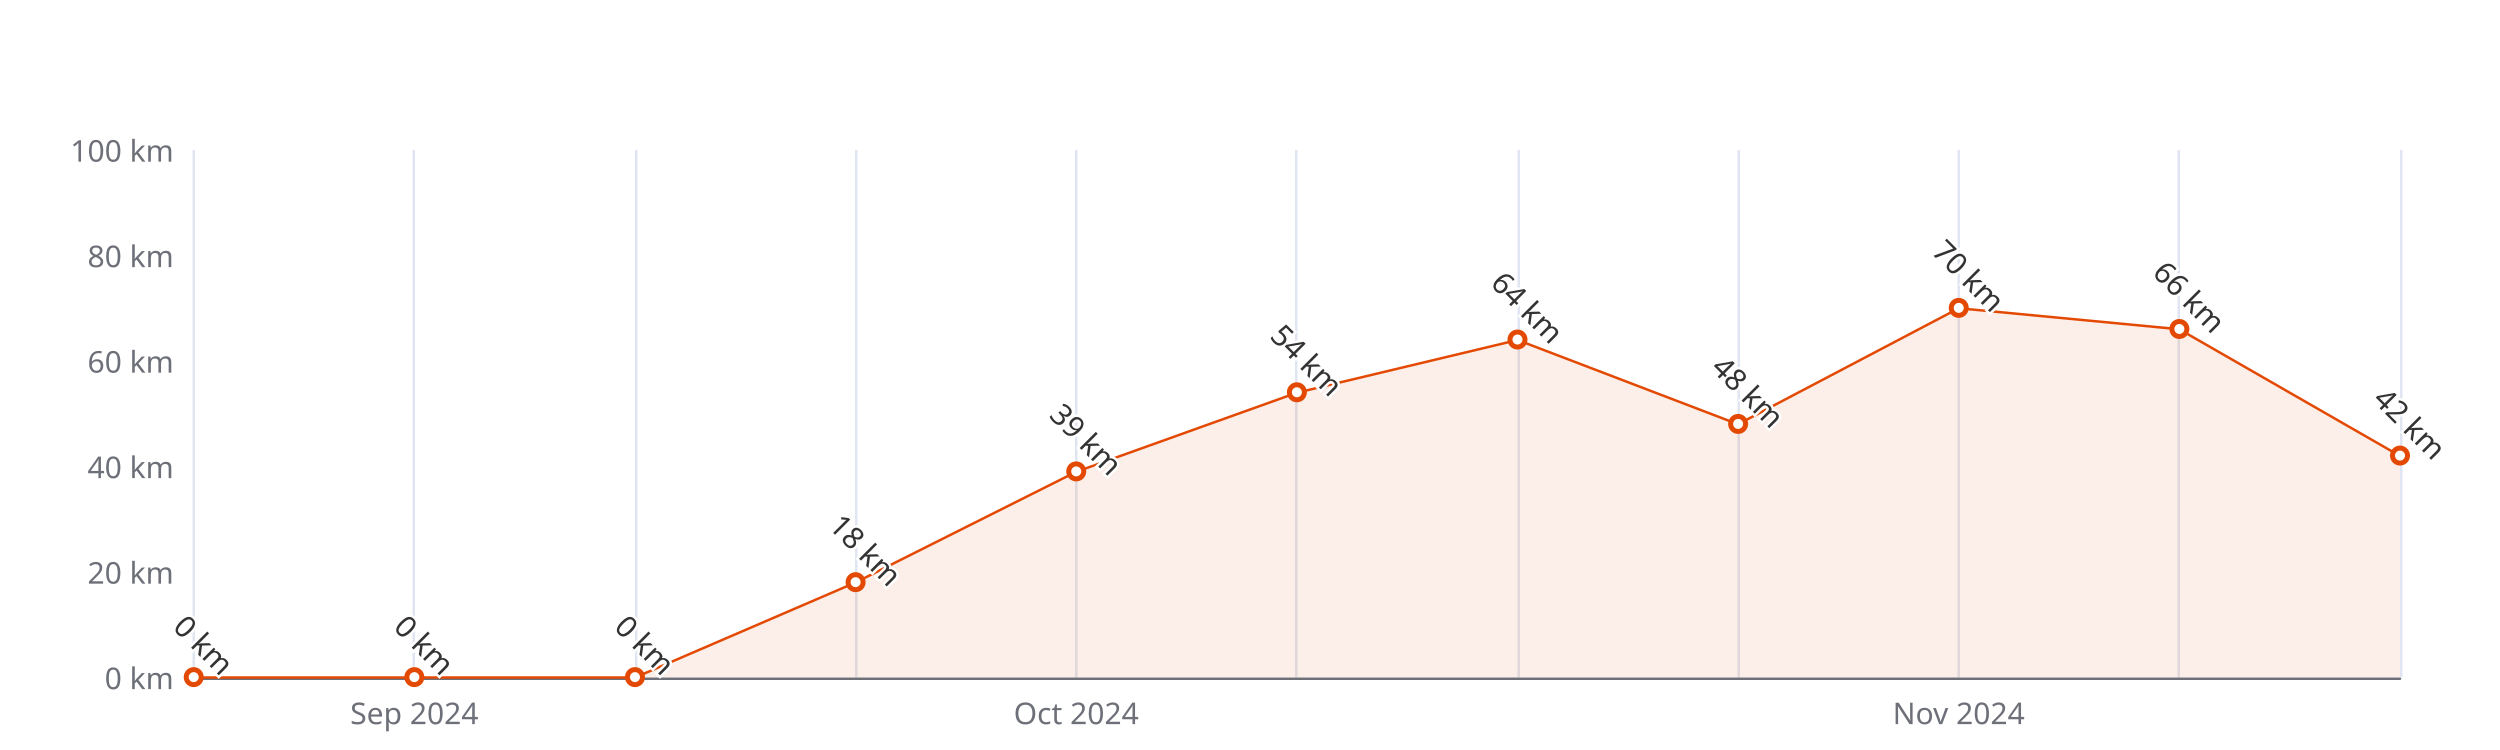
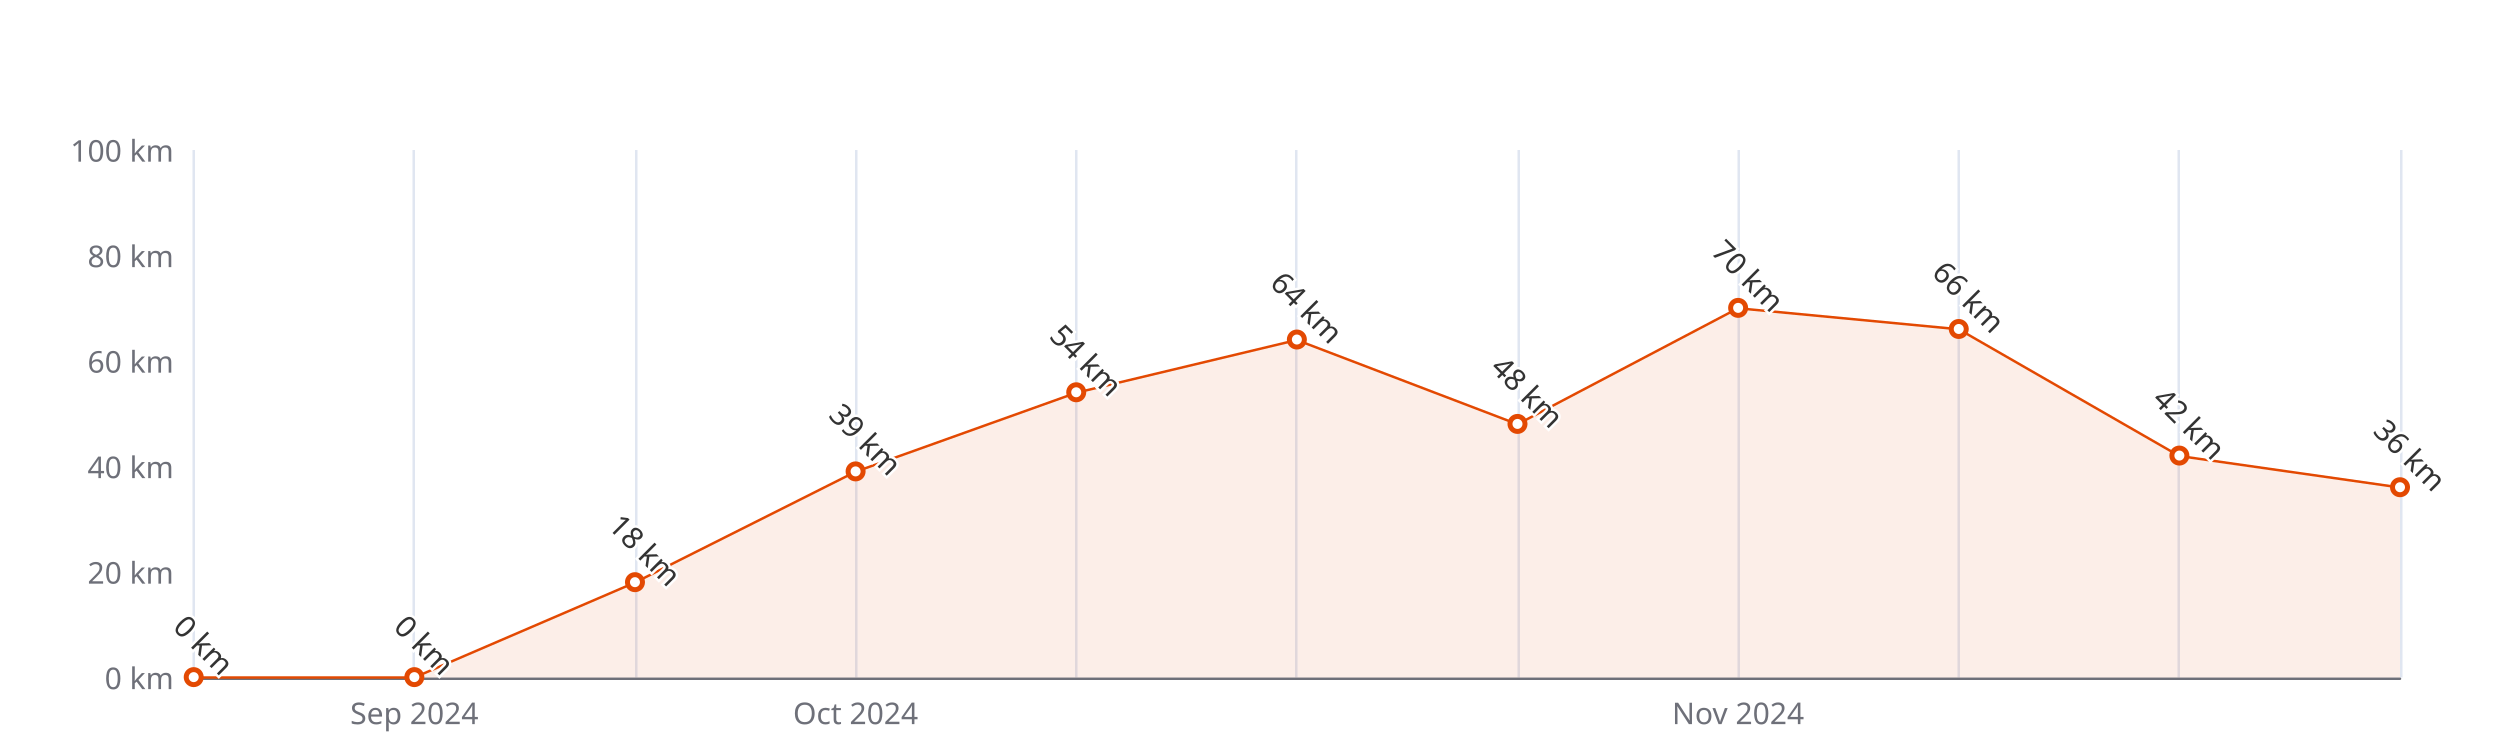
<svg xmlns="http://www.w3.org/2000/svg" width="1000" height="300" version="1.1" baseProfile="full" viewBox="0 0 1000 300">
  <rect width="1000" height="300" x="0" y="0" id="0" fill="#ffffff" />
  <path d="M77.5 60L77.5 271" fill="none" stroke="#E0E6F1" />
  <path d="M165.5 60L165.5 271" fill="none" stroke="#E0E6F1" />
  <path d="M254.5 60L254.5 271" fill="none" stroke="#E0E6F1" />
  <path d="M342.5 60L342.5 271" fill="none" stroke="#E0E6F1" />
  <path d="M430.5 60L430.5 271" fill="none" stroke="#E0E6F1" />
  <path d="M518.5 60L518.5 271" fill="none" stroke="#E0E6F1" />
  <path d="M607.5 60L607.5 271" fill="none" stroke="#E0E6F1" />
  <path d="M695.5 60L695.5 271" fill="none" stroke="#E0E6F1" />
  <path d="M783.5 60L783.5 271" fill="none" stroke="#E0E6F1" />
  <path d="M871.5 60L871.5 271" fill="none" stroke="#E0E6F1" />
  <path d="M960.5 60L960.5 271" fill="none" stroke="#E0E6F1" />
  <path d="M77.5 271.5L960 271.5" fill="none" stroke="#6E7079" stroke-linecap="round" />
  <text dominant-baseline="central" text-anchor="end" style="font-size:12px;font-family:sans-serif;" xml:space="preserve" transform="translate(69.48 271)" fill="#6E7079">0 km</text>
  <text dominant-baseline="central" text-anchor="end" style="font-size:12px;font-family:sans-serif;" xml:space="preserve" transform="translate(69.48 228.8)" fill="#6E7079">20 km</text>
  <text dominant-baseline="central" text-anchor="end" style="font-size:12px;font-family:sans-serif;" xml:space="preserve" transform="translate(69.48 186.6)" fill="#6E7079">40 km</text>
  <text dominant-baseline="central" text-anchor="end" style="font-size:12px;font-family:sans-serif;" xml:space="preserve" transform="translate(69.48 144.4)" fill="#6E7079">60 km</text>
  <text dominant-baseline="central" text-anchor="end" style="font-size:12px;font-family:sans-serif;" xml:space="preserve" transform="translate(69.48 102.2)" fill="#6E7079">80 km</text>
  <text dominant-baseline="central" text-anchor="end" style="font-size:12px;font-family:sans-serif;" xml:space="preserve" transform="translate(69.48 60)" fill="#6E7079">100 km</text>
  <text dominant-baseline="central" text-anchor="middle" style="font-size:12px;font-family:sans-serif;" xml:space="preserve" y="6" transform="translate(165.732 279)" fill="#6E7079">Sep 2024</text>
-   <text dominant-baseline="central" text-anchor="middle" style="font-size:12px;font-family:sans-serif;" xml:space="preserve" y="6" transform="translate(430.488 279)" fill="#6E7079">Oct 2024</text>
-   <text dominant-baseline="central" text-anchor="middle" style="font-size:12px;font-family:sans-serif;" xml:space="preserve" y="6" transform="translate(783.496 279)" fill="#6E7079">Nov 2024</text>
+   <text dominant-baseline="central" text-anchor="middle" style="font-size:12px;font-family:sans-serif;" xml:space="preserve" y="6" transform="translate(342.236 279)" fill="#6E7079">Oct 2024</text>
+   <text dominant-baseline="central" text-anchor="middle" style="font-size:12px;font-family:sans-serif;" xml:space="preserve" y="6" transform="translate(695.244 279)" fill="#6E7079">Nov 2024</text>
  <g clip-path="url(#zr5-c0)">
-     <path d="M77.5 271L165.7 271L254 271L342.2 233L430.5 188.7L518.7 157.1L607 136L695.2 169.7L783.5 123.3L871.7 131.7L960 182.4L960 271L871.7 271L783.5 271L695.2 271L607 271L518.7 271L430.5 271L342.2 271L254 271L165.7 271L77.5 271Z" fill="rgb(227,73,2)" fill-opacity="0.09" />
-     <path d="M77.5 271L165.7 271L254 271L342.2 233L430.5 188.7L518.7 157.1L607 136L695.2 169.7L783.5 123.3L871.7 131.7L960 182.4" fill="none" stroke="#E34902" stroke-linejoin="bevel" />
+     <path d="M77.5 271L165.7 271L254 233L342.2 188.7L430.5 157.1L518.7 136L607 169.7L695.2 123.3L783.5 131.7L871.7 182.4L960 195L960 271L871.7 271L783.5 271L695.2 271L607 271L518.7 271L430.5 271L342.2 271L254 271L165.7 271L77.5 271Z" fill="rgb(227,73,2)" fill-opacity="0.09" />
+     <path d="M77.5 271L165.7 271L254 233L342.2 188.7L430.5 157.1L518.7 136L607 169.7L695.2 123.3L783.5 131.7L871.7 182.4L960 195" fill="none" stroke="#E34902" stroke-linejoin="bevel" />
  </g>
  <path d="M1 0A1 1 0 1 1 1 -0.1A1 1 0 0 1 1 0" transform="matrix(3,0,0,3,77.48,271)" fill="#fff" stroke="#E34902" stroke-width="0.667" />
  <path d="M1 0A1 1 0 1 1 1 -0.1A1 1 0 0 1 1 0" transform="matrix(3,0,0,3,165.732,271)" fill="#fff" stroke="#E34902" stroke-width="0.667" />
-   <path d="M1 0A1 1 0 1 1 1 -0.1A1 1 0 0 1 1 0" transform="matrix(3,0,0,3,253.984,271)" fill="#fff" stroke="#E34902" stroke-width="0.667" />
-   <path d="M1 0A1 1 0 1 1 1 -0.1A1 1 0 0 1 1 0" transform="matrix(3,0,0,3,342.236,233.02)" fill="#fff" stroke="#E34902" stroke-width="0.667" />
-   <path d="M1 0A1 1 0 1 1 1 -0.1A1 1 0 0 1 1 0" transform="matrix(3,0,0,3,430.488,188.71)" fill="#fff" stroke="#E34902" stroke-width="0.667" />
-   <path d="M1 0A1 1 0 1 1 1 -0.1A1 1 0 0 1 1 0" transform="matrix(3,0,0,3,518.74,157.06)" fill="#fff" stroke="#E34902" stroke-width="0.667" />
-   <path d="M1 0A1 1 0 1 1 1 -0.1A1 1 0 0 1 1 0" transform="matrix(3,0,0,3,606.992,135.96)" fill="#fff" stroke="#E34902" stroke-width="0.667" />
-   <path d="M1 0A1 1 0 1 1 1 -0.1A1 1 0 0 1 1 0" transform="matrix(3,0,0,3,695.244,169.72)" fill="#fff" stroke="#E34902" stroke-width="0.667" />
-   <path d="M1 0A1 1 0 1 1 1 -0.1A1 1 0 0 1 1 0" transform="matrix(3,0,0,3,783.496,123.3)" fill="#fff" stroke="#E34902" stroke-width="0.667" />
-   <path d="M1 0A1 1 0 1 1 1 -0.1A1 1 0 0 1 1 0" transform="matrix(3,0,0,3,871.748,131.74)" fill="#fff" stroke="#E34902" stroke-width="0.667" />
-   <path d="M1 0A1 1 0 1 1 1 -0.1A1 1 0 0 1 1 0" transform="matrix(3,0,0,3,960,182.38)" fill="#fff" stroke="#E34902" stroke-width="0.667" />
+   <path d="M1 0A1 1 0 1 1 1 -0.1A1 1 0 0 1 1 0" transform="matrix(3,0,0,3,253.984,233.02)" fill="#fff" stroke="#E34902" stroke-width="0.667" />
+   <path d="M1 0A1 1 0 1 1 1 -0.1A1 1 0 0 1 1 0" transform="matrix(3,0,0,3,342.236,188.71)" fill="#fff" stroke="#E34902" stroke-width="0.667" />
+   <path d="M1 0A1 1 0 1 1 1 -0.1A1 1 0 0 1 1 0" transform="matrix(3,0,0,3,430.488,157.06)" fill="#fff" stroke="#E34902" stroke-width="0.667" />
+   <path d="M1 0A1 1 0 1 1 1 -0.1A1 1 0 0 1 1 0" transform="matrix(3,0,0,3,518.74,135.96)" fill="#fff" stroke="#E34902" stroke-width="0.667" />
+   <path d="M1 0A1 1 0 1 1 1 -0.1A1 1 0 0 1 1 0" transform="matrix(3,0,0,3,606.992,169.72)" fill="#fff" stroke="#E34902" stroke-width="0.667" />
+   <path d="M1 0A1 1 0 1 1 1 -0.1A1 1 0 0 1 1 0" transform="matrix(3,0,0,3,695.244,123.3)" fill="#fff" stroke="#E34902" stroke-width="0.667" />
+   <path d="M1 0A1 1 0 1 1 1 -0.1A1 1 0 0 1 1 0" transform="matrix(3,0,0,3,783.496,131.74)" fill="#fff" stroke="#E34902" stroke-width="0.667" />
+   <path d="M1 0A1 1 0 1 1 1 -0.1A1 1 0 0 1 1 0" transform="matrix(3,0,0,3,871.748,182.38)" fill="#fff" stroke="#E34902" stroke-width="0.667" />
+   <path d="M1 0A1 1 0 1 1 1 -0.1A1 1 0 0 1 1 0" transform="matrix(3,0,0,3,960,195.04)" fill="#fff" stroke="#E34902" stroke-width="0.667" />
  <text dominant-baseline="central" text-anchor="middle" style="font-size:12px;font-family:sans-serif;" xml:space="preserve" y="-6" transform="matrix(0.707,0.707,-0.707,0.707,77.48,262)" fill="#333" stroke="rgb(255,255,255)" stroke-width="2" paint-order="stroke" stroke-miterlimit="2">0 km</text>
  <text dominant-baseline="central" text-anchor="middle" style="font-size:12px;font-family:sans-serif;" xml:space="preserve" y="-6" transform="matrix(0.707,0.707,-0.707,0.707,165.732,262)" fill="#333" stroke="rgb(255,255,255)" stroke-width="2" paint-order="stroke" stroke-miterlimit="2">0 km</text>
-   <text dominant-baseline="central" text-anchor="middle" style="font-size:12px;font-family:sans-serif;" xml:space="preserve" y="-6" transform="matrix(0.707,0.707,-0.707,0.707,253.984,262)" fill="#333" stroke="rgb(255,255,255)" stroke-width="2" paint-order="stroke" stroke-miterlimit="2">0 km</text>
-   <text dominant-baseline="central" text-anchor="middle" style="font-size:12px;font-family:sans-serif;" xml:space="preserve" y="-6" transform="matrix(0.707,0.707,-0.707,0.707,342.236,224.02)" fill="#333" stroke="rgb(255,255,255)" stroke-width="2" paint-order="stroke" stroke-miterlimit="2">18 km</text>
-   <text dominant-baseline="central" text-anchor="middle" style="font-size:12px;font-family:sans-serif;" xml:space="preserve" y="-6" transform="matrix(0.707,0.707,-0.707,0.707,430.488,179.71)" fill="#333" stroke="rgb(255,255,255)" stroke-width="2" paint-order="stroke" stroke-miterlimit="2">39 km</text>
-   <text dominant-baseline="central" text-anchor="middle" style="font-size:12px;font-family:sans-serif;" xml:space="preserve" y="-6" transform="matrix(0.707,0.707,-0.707,0.707,518.74,148.06)" fill="#333" stroke="rgb(255,255,255)" stroke-width="2" paint-order="stroke" stroke-miterlimit="2">54 km</text>
-   <text dominant-baseline="central" text-anchor="middle" style="font-size:12px;font-family:sans-serif;" xml:space="preserve" y="-6" transform="matrix(0.707,0.707,-0.707,0.707,606.992,126.96)" fill="#333" stroke="rgb(255,255,255)" stroke-width="2" paint-order="stroke" stroke-miterlimit="2">64 km</text>
-   <text dominant-baseline="central" text-anchor="middle" style="font-size:12px;font-family:sans-serif;" xml:space="preserve" y="-6" transform="matrix(0.707,0.707,-0.707,0.707,695.244,160.72)" fill="#333" stroke="rgb(255,255,255)" stroke-width="2" paint-order="stroke" stroke-miterlimit="2">48 km</text>
-   <text dominant-baseline="central" text-anchor="middle" style="font-size:12px;font-family:sans-serif;" xml:space="preserve" y="-6" transform="matrix(0.707,0.707,-0.707,0.707,783.496,114.3)" fill="#333" stroke="rgb(255,255,255)" stroke-width="2" paint-order="stroke" stroke-miterlimit="2">70 km</text>
-   <text dominant-baseline="central" text-anchor="middle" style="font-size:12px;font-family:sans-serif;" xml:space="preserve" y="-6" transform="matrix(0.707,0.707,-0.707,0.707,871.748,122.74)" fill="#333" stroke="rgb(255,255,255)" stroke-width="2" paint-order="stroke" stroke-miterlimit="2">66 km</text>
-   <text dominant-baseline="central" text-anchor="middle" style="font-size:12px;font-family:sans-serif;" xml:space="preserve" y="-6" transform="matrix(0.707,0.707,-0.707,0.707,960,173.38)" fill="#333" stroke="rgb(255,255,255)" stroke-width="2" paint-order="stroke" stroke-miterlimit="2">42 km</text>
+   <text dominant-baseline="central" text-anchor="middle" style="font-size:12px;font-family:sans-serif;" xml:space="preserve" y="-6" transform="matrix(0.707,0.707,-0.707,0.707,253.984,224.02)" fill="#333" stroke="rgb(255,255,255)" stroke-width="2" paint-order="stroke" stroke-miterlimit="2">18 km</text>
+   <text dominant-baseline="central" text-anchor="middle" style="font-size:12px;font-family:sans-serif;" xml:space="preserve" y="-6" transform="matrix(0.707,0.707,-0.707,0.707,342.236,179.71)" fill="#333" stroke="rgb(255,255,255)" stroke-width="2" paint-order="stroke" stroke-miterlimit="2">39 km</text>
+   <text dominant-baseline="central" text-anchor="middle" style="font-size:12px;font-family:sans-serif;" xml:space="preserve" y="-6" transform="matrix(0.707,0.707,-0.707,0.707,430.488,148.06)" fill="#333" stroke="rgb(255,255,255)" stroke-width="2" paint-order="stroke" stroke-miterlimit="2">54 km</text>
+   <text dominant-baseline="central" text-anchor="middle" style="font-size:12px;font-family:sans-serif;" xml:space="preserve" y="-6" transform="matrix(0.707,0.707,-0.707,0.707,518.74,126.96)" fill="#333" stroke="rgb(255,255,255)" stroke-width="2" paint-order="stroke" stroke-miterlimit="2">64 km</text>
+   <text dominant-baseline="central" text-anchor="middle" style="font-size:12px;font-family:sans-serif;" xml:space="preserve" y="-6" transform="matrix(0.707,0.707,-0.707,0.707,606.992,160.72)" fill="#333" stroke="rgb(255,255,255)" stroke-width="2" paint-order="stroke" stroke-miterlimit="2">48 km</text>
+   <text dominant-baseline="central" text-anchor="middle" style="font-size:12px;font-family:sans-serif;" xml:space="preserve" y="-6" transform="matrix(0.707,0.707,-0.707,0.707,695.244,114.3)" fill="#333" stroke="rgb(255,255,255)" stroke-width="2" paint-order="stroke" stroke-miterlimit="2">70 km</text>
+   <text dominant-baseline="central" text-anchor="middle" style="font-size:12px;font-family:sans-serif;" xml:space="preserve" y="-6" transform="matrix(0.707,0.707,-0.707,0.707,783.496,122.74)" fill="#333" stroke="rgb(255,255,255)" stroke-width="2" paint-order="stroke" stroke-miterlimit="2">66 km</text>
+   <text dominant-baseline="central" text-anchor="middle" style="font-size:12px;font-family:sans-serif;" xml:space="preserve" y="-6" transform="matrix(0.707,0.707,-0.707,0.707,871.748,173.38)" fill="#333" stroke="rgb(255,255,255)" stroke-width="2" paint-order="stroke" stroke-miterlimit="2">42 km</text>
+   <text dominant-baseline="central" text-anchor="middle" style="font-size:12px;font-family:sans-serif;" xml:space="preserve" y="-6" transform="matrix(0.707,0.707,-0.707,0.707,960,186.04)" fill="#333" stroke="rgb(255,255,255)" stroke-width="2" paint-order="stroke" stroke-miterlimit="2">36 km</text>
  <defs>
    <clipPath id="zr5-c0">
      <path d="M76 59.5l884 0l0 212l-884 0Z" fill="#000" />
    </clipPath>
  </defs>
</svg>
